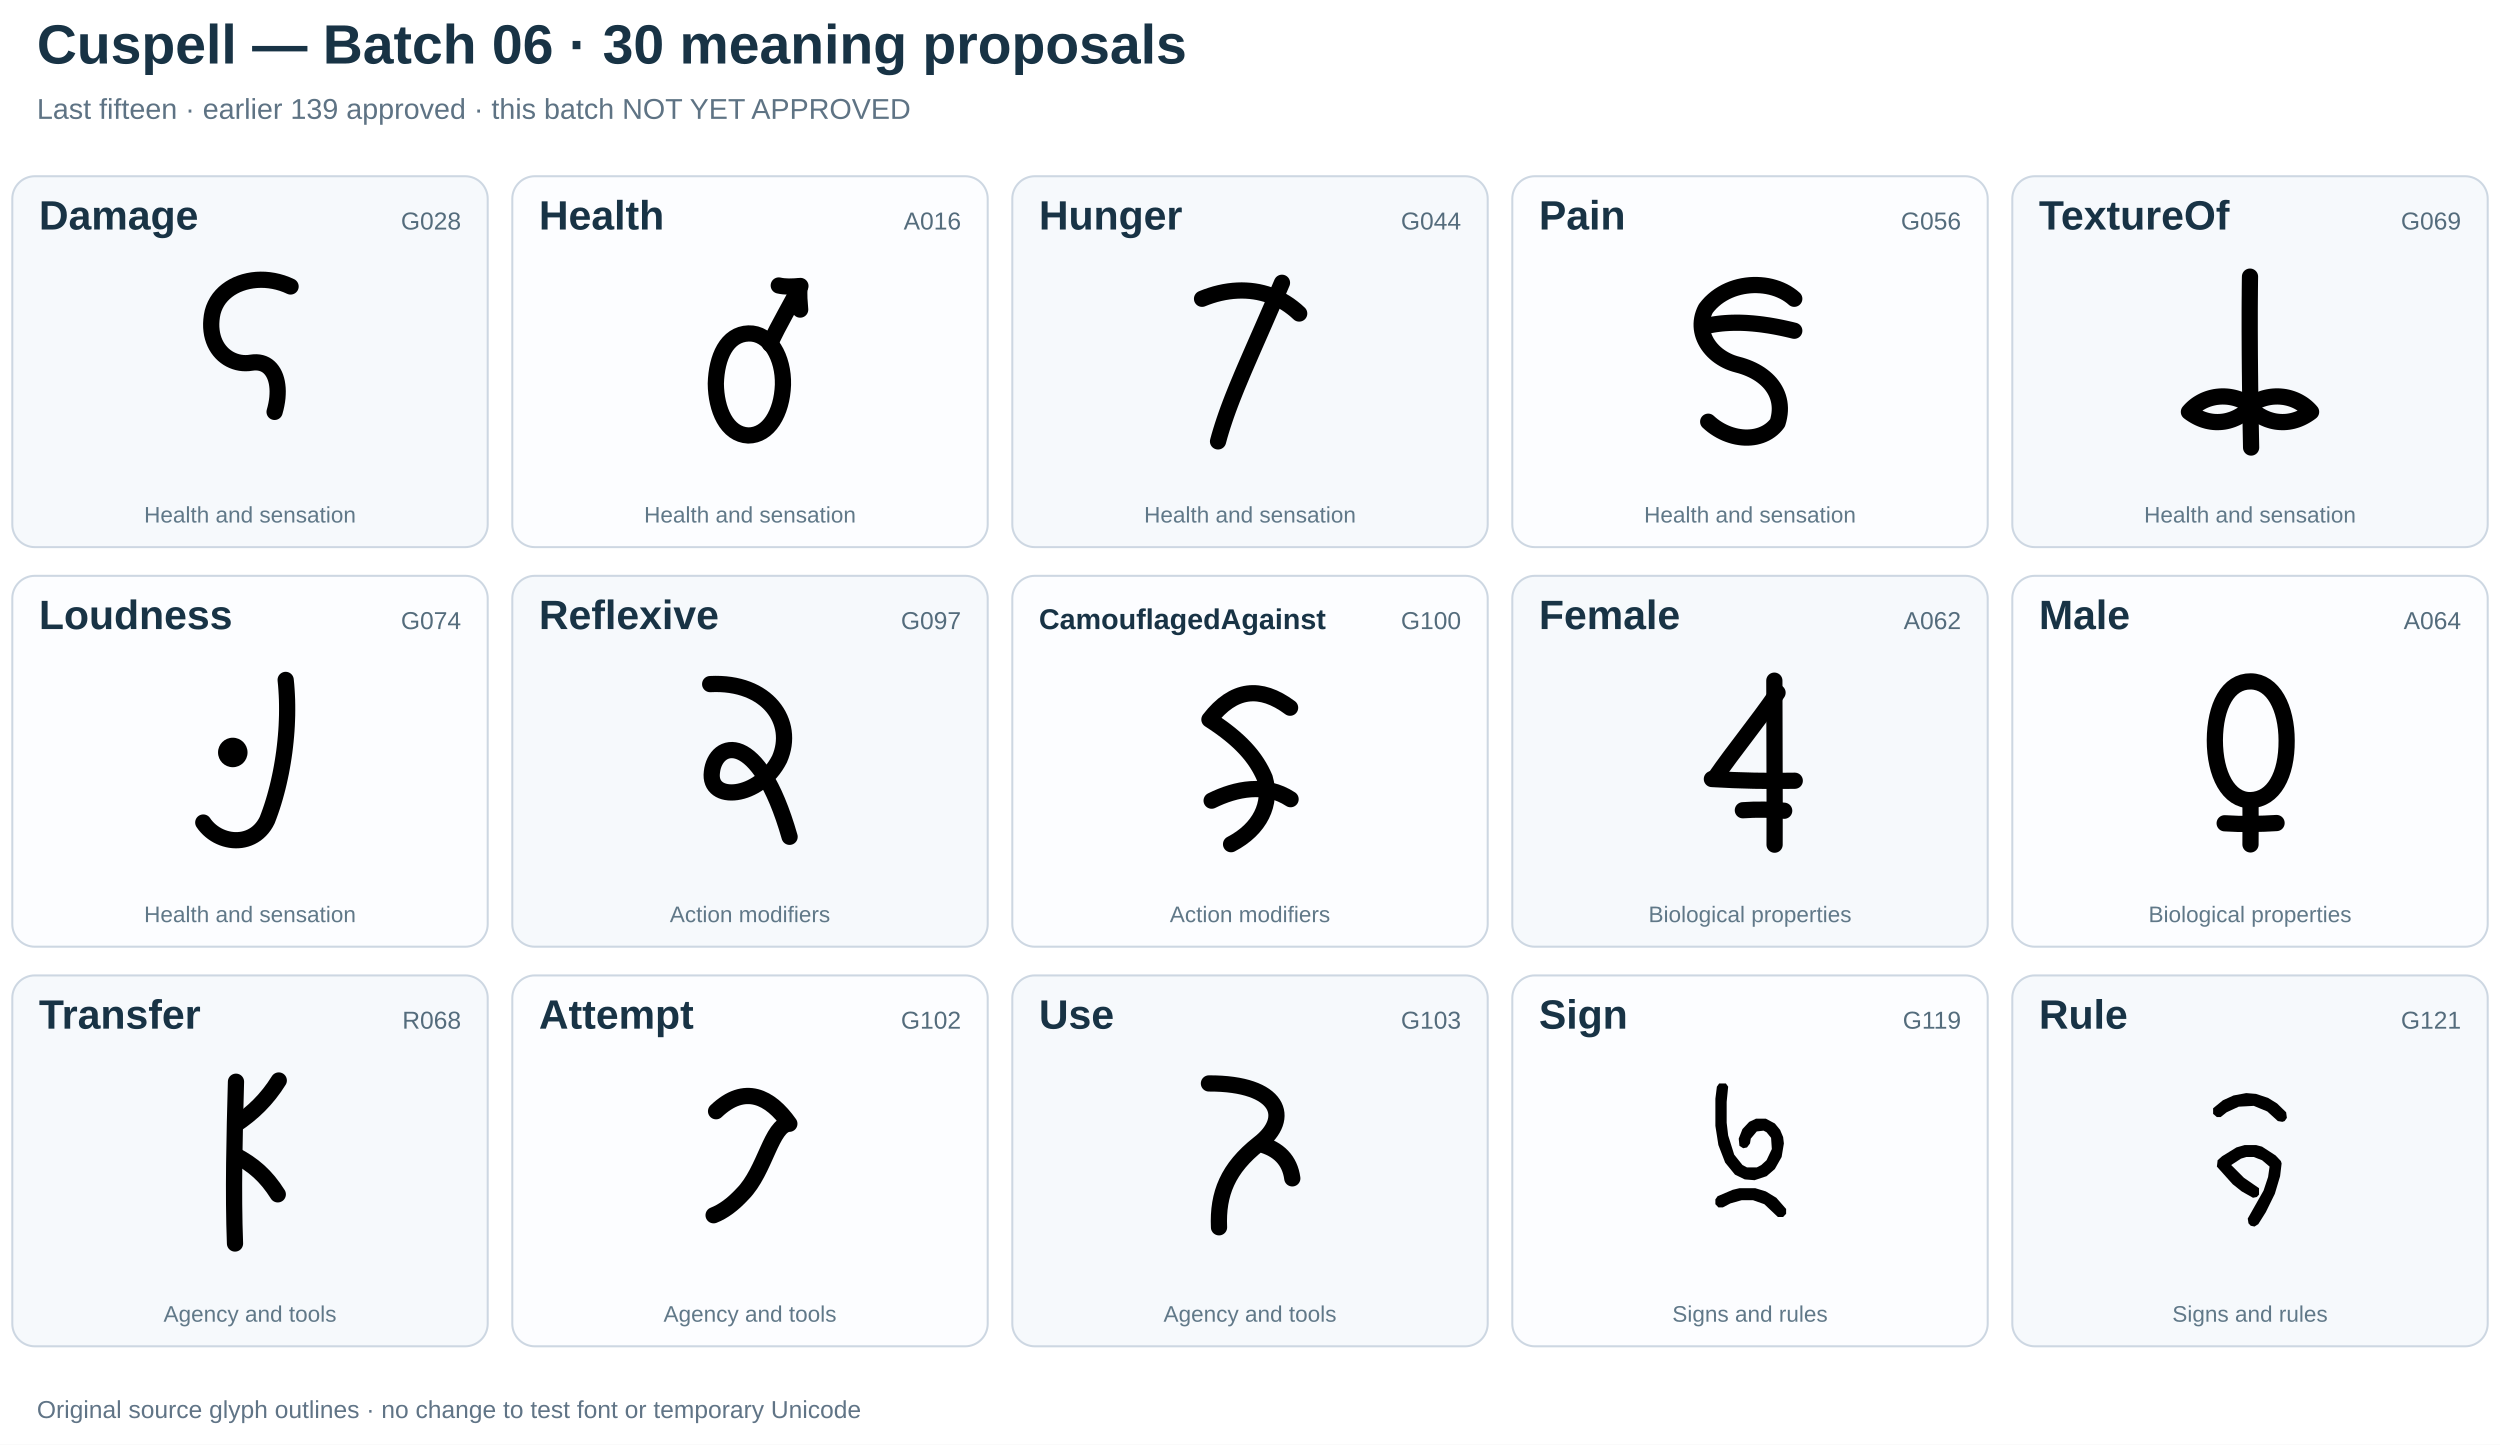
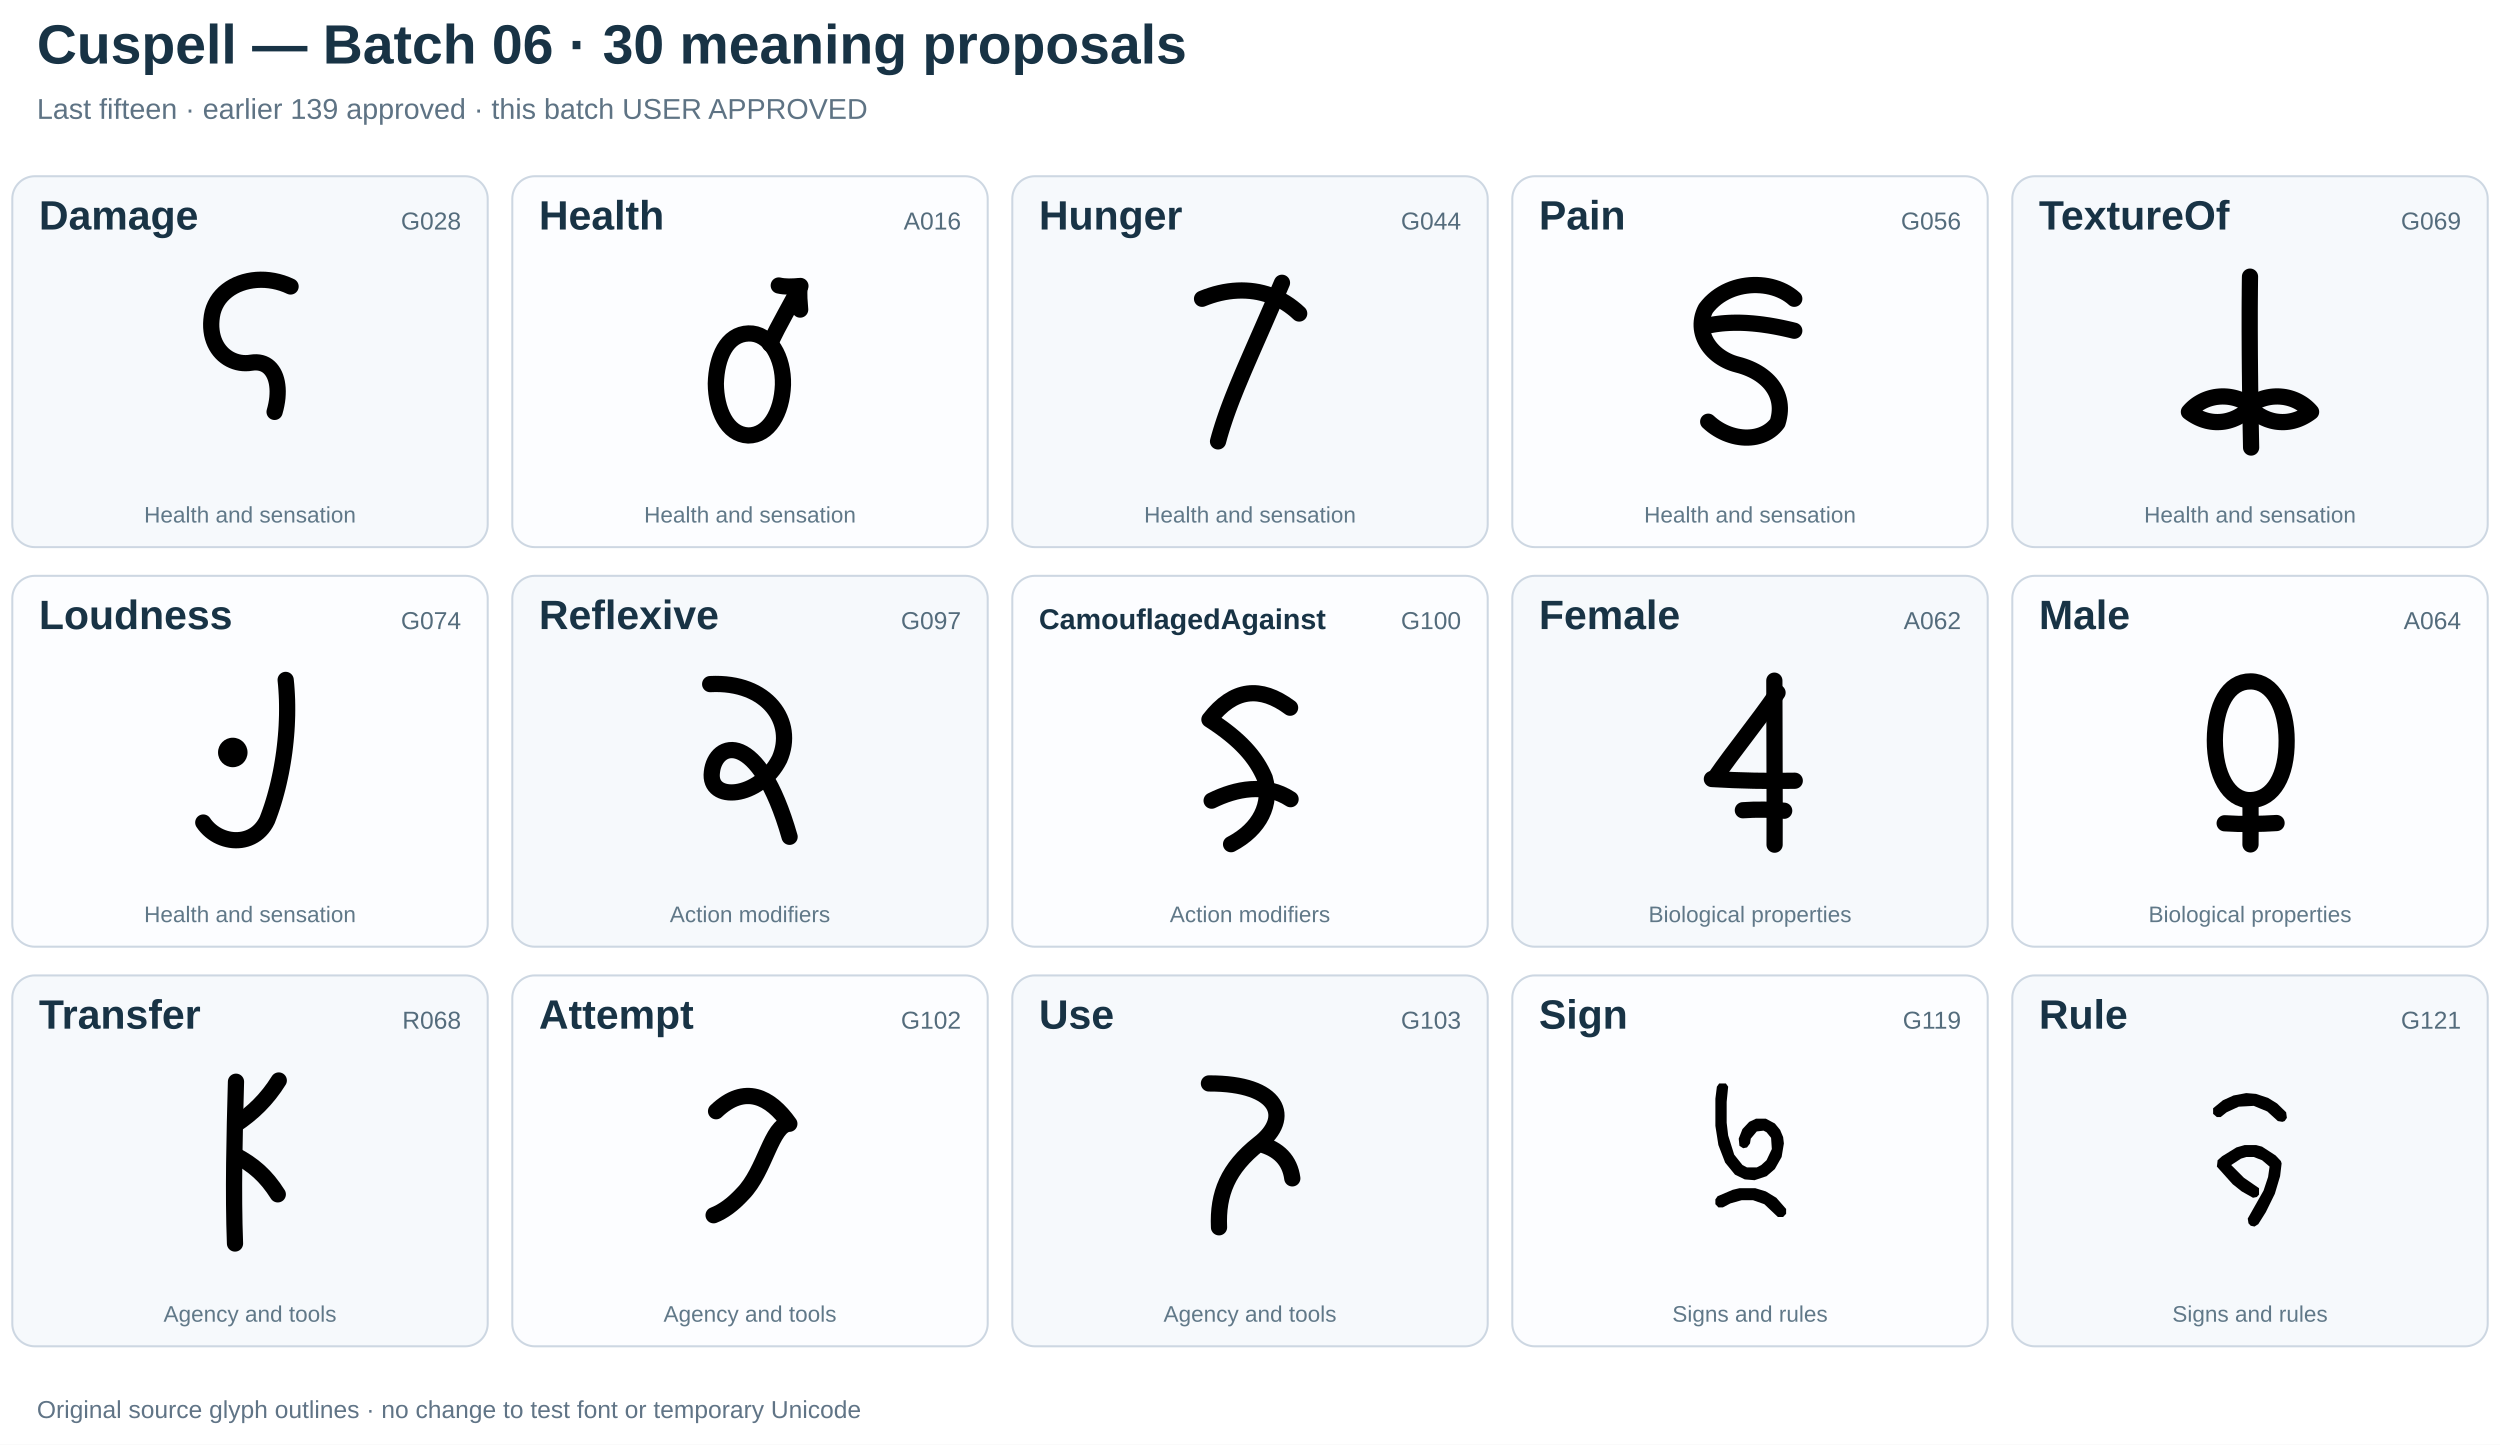
<svg xmlns="http://www.w3.org/2000/svg" width="1220" height="705" viewBox="0 0 1220 705">
  <rect width="1220" height="705" fill="#fff" />
  <text x="18" y="31" font-family="Arial,Helvetica,sans-serif" font-weight="700" font-size="27" fill="#183345">Cuspell — Batch 06 · 30 meaning proposals</text>
-   <text x="18" y="58" font-family="Arial,Helvetica,sans-serif" font-size="14" fill="#5e7384">Last fifteen · earlier 139 approved · this batch NOT YET APPROVED</text>
+   <text x="18" y="58" font-family="Arial,Helvetica,sans-serif" font-size="14" fill="#5e7384">Last fifteen · earlier 139 approved · this batch USER APPROVED</text>
  <g transform="translate(0 80)">
    <rect x="6" y="6" width="232" height="181" rx="11" stroke="#cdd7e2" fill="#f6f9fc" />
    <text x="19" y="32" font-size="20" font-family="Arial,Helvetica,sans-serif" font-weight="700" fill="#183345">Damage</text>
    <text x="225" y="32" text-anchor="end" font-size="12" font-family="Arial,Helvetica,sans-serif" fill="#546c7c">G028</text>
    <svg x="81" y="37" width="82" height="120" viewBox="0 0 600 1000">
      <path d="M 465.0,190.0 L 448.0,182.5 L 430.7,176.2 L 413.3,171.2 L 395.8,167.3 L 378.3,164.6 L 360.9,163.0 L 343.6,162.6 L 326.5,163.3 L 309.7,165.1 L 293.3,168.0 L 277.3,171.9 L 261.9,176.9 L 247.0,182.8 L 232.9,189.8 L 219.4,197.8 L 206.9,206.7 L 195.2,216.5 L 184.5,227.3 L 174.8,238.9 L 166.3,251.5 L 159.0,264.9 L 152.9,279.1 L 148.2,294.1 L 145.0,310.0 L 143.1,326.0 L 142.2,341.3 L 142.4,356.1 L 143.7,370.3 L 145.8,383.8 L 148.9,396.6 L 152.8,408.8 L 157.6,420.4 L 163.1,431.2 L 169.3,441.3 L 176.2,450.7 L 183.8,459.4 L 191.8,467.3 L 200.5,474.4 L 209.6,480.8 L 219.1,486.3 L 229.0,491.0 L 239.2,494.9 L 249.7,498.0 L 260.5,500.2 L 271.5,501.5 L 282.6,501.9 L 293.8,501.4 L 305.0,500.0 L 316.0,498.7 L 326.4,498.5 L 336.4,499.4 L 345.7,501.3 L 354.5,504.2 L 362.7,508.0 L 370.4,512.8 L 377.4,518.5 L 383.8,525.0 L 389.6,532.4 L 394.8,540.5 L 399.4,549.4 L 403.3,558.9 L 406.5,569.2 L 409.1,580.0 L 410.9,591.5 L 412.1,603.5 L 412.6,616.0 L 412.3,629.0 L 411.4,642.5 L 409.7,656.3 L 407.2,670.6 L 404.0,685.1 L 400.0,700.0" fill="none" stroke="black" stroke-width="66" stroke-linecap="round" stroke-linejoin="round" />
    </svg>
    <text x="122" y="175" text-anchor="middle" font-size="11" font-family="Arial,Helvetica,sans-serif" fill="#607888">Health and sensation</text>
  </g>
  <g transform="translate(244 80)">
    <rect x="6" y="6" width="232" height="181" rx="11" stroke="#cdd7e2" fill="#fcfdff" />
    <text x="19" y="32" font-size="20" font-family="Arial,Helvetica,sans-serif" font-weight="700" fill="#183345">Health</text>
    <text x="225" y="32" text-anchor="end" font-size="12" font-family="Arial,Helvetica,sans-serif" fill="#546c7c">A016</text>
    <svg x="81" y="37" width="82" height="120" viewBox="0 0 600 1000">
      <path d="M 294 381 C 380 378 437 479 434 590 C 430 705 375 796 293 796 C 205 792 162 690 161 585 C 164 478 205 384 294 381" fill="none" stroke="black" stroke-width="66" stroke-linecap="round" stroke-linejoin="round" />
      <path d="M 381 424 C 418 342 469 260 501 193" fill="none" stroke="black" stroke-width="66" stroke-linecap="round" stroke-linejoin="round" />
      <path d="M 417 186 C 443 192 471 191 505 188" fill="none" stroke="black" stroke-width="66" stroke-linecap="round" stroke-linejoin="round" />
      <path d="M 502 190 C 498 224 502 256 504 284" fill="none" stroke="black" stroke-width="66" stroke-linecap="round" stroke-linejoin="round" />
    </svg>
    <text x="122" y="175" text-anchor="middle" font-size="11" font-family="Arial,Helvetica,sans-serif" fill="#607888">Health and sensation</text>
  </g>
  <g transform="translate(488 80)">
    <rect x="6" y="6" width="232" height="181" rx="11" stroke="#cdd7e2" fill="#f6f9fc" />
    <text x="19" y="32" font-size="20" font-family="Arial,Helvetica,sans-serif" font-weight="700" fill="#183345">Hunger</text>
    <text x="225" y="32" text-anchor="end" font-size="12" font-family="Arial,Helvetica,sans-serif" fill="#546c7c">G044</text>
    <svg x="81" y="37" width="82" height="120" viewBox="0 0 600 1000">
      <path d="M 105.0,240.0 L 123.1,232.9 L 141.2,226.7 L 159.3,221.2 L 177.3,216.7 L 195.3,212.9 L 213.1,210.0 L 230.9,207.9 L 248.5,206.7 L 266.0,206.2 L 283.4,206.7 L 300.5,207.9 L 317.5,210.0 L 334.3,212.9 L 350.8,216.7 L 367.1,221.2 L 383.1,226.7 L 398.9,232.9 L 414.4,240.0 L 429.5,247.9 L 444.4,256.7 L 458.8,266.2 L 472.9,276.7 L 486.7,287.9 L 500.0,300.0" fill="none" stroke="black" stroke-width="66" stroke-linecap="round" stroke-linejoin="round" />
      <path d="M 170.0,820.0 L 175.8,798.7 L 182.1,777.4 L 188.8,756.0 L 195.9,734.4 L 203.4,712.5 L 211.3,690.4 L 219.7,667.9 L 228.5,645.0 L 237.8,621.6 L 247.4,597.7 L 257.6,573.3 L 268.1,548.1 L 279.1,522.3 L 290.6,495.7 L 302.5,468.3 L 314.8,440.0 L 327.6,410.8 L 340.9,380.5 L 354.6,349.3 L 368.7,316.9 L 383.3,283.3 L 398.4,248.5 L 414.0,212.4 L 430.0,175.0" fill="none" stroke="black" stroke-width="66" stroke-linecap="round" stroke-linejoin="round" />
    </svg>
    <text x="122" y="175" text-anchor="middle" font-size="11" font-family="Arial,Helvetica,sans-serif" fill="#607888">Health and sensation</text>
  </g>
  <g transform="translate(732 80)">
    <rect x="6" y="6" width="232" height="181" rx="11" stroke="#cdd7e2" fill="#fcfdff" />
    <text x="19" y="32" font-size="20" font-family="Arial,Helvetica,sans-serif" font-weight="700" fill="#183345">Pain</text>
    <text x="225" y="32" text-anchor="end" font-size="12" font-family="Arial,Helvetica,sans-serif" fill="#546c7c">G056</text>
    <svg x="81" y="37" width="82" height="120" viewBox="0 0 600 1000">
      <path d="M 480.0,240.0 L 470.0,231.5 L 459.4,223.8 L 448.1,216.6 L 436.3,210.2 L 424.0,204.5 L 411.3,199.4 L 398.2,195.1 L 384.7,191.4 L 370.9,188.5 L 356.8,186.3 L 342.6,184.9 L 328.2,184.2 L 313.8,184.2 L 299.2,185.0 L 284.7,186.6 L 270.3,188.9 L 256.0,192.0 L 241.8,195.9 L 227.8,200.6 L 214.1,206.1 L 200.7,212.4 L 187.7,219.6 L 175.1,227.5 L 162.9,236.3 L 151.3,246.0 L 140.2,256.4 L 129.8,267.8 L 120.0,280.0 L 115.1,290.2 L 111.1,300.5 L 107.9,310.8 L 105.6,321.1 L 104.1,331.4 L 103.4,341.6 L 103.5,351.8 L 104.3,361.8 L 105.9,371.8 L 108.2,381.6 L 111.2,391.3 L 114.9,400.8 L 119.3,410.1 L 124.2,419.1 L 129.9,427.9 L 136.1,436.4 L 142.9,444.6 L 150.2,452.5 L 158.1,460.0 L 166.5,467.2 L 175.4,473.9 L 184.8,480.2 L 194.6,486.1 L 204.9,491.5 L 215.6,496.5 L 226.7,500.9 L 238.2,504.7 L 250.0,508.0 L 262.5,511.4 L 274.7,515.3 L 286.6,519.6 L 298.1,524.3 L 309.3,529.4 L 320.1,534.9 L 330.4,540.8 L 340.4,547.1 L 349.8,553.8 L 358.8,560.9 L 367.3,568.3 L 375.3,576.1 L 382.7,584.2 L 389.5,592.8 L 395.7,601.6 L 401.3,610.8 L 406.3,620.3 L 410.6,630.1 L 414.2,640.3 L 417.1,650.8 L 419.3,661.6 L 420.7,672.6 L 421.4,684.0 L 421.2,695.7 L 420.2,707.6 L 418.3,719.8 L 415.6,732.3 L 412.0,745.0 L 405.1,753.7 L 397.6,761.8 L 389.7,769.1 L 381.3,775.7 L 372.5,781.6 L 363.3,786.8 L 353.7,791.3 L 343.8,795.2 L 333.7,798.3 L 323.2,800.9 L 312.6,802.7 L 301.7,803.9 L 290.7,804.5 L 279.6,804.4 L 268.4,803.7 L 257.2,802.3 L 245.9,800.4 L 234.6,797.8 L 223.4,794.6 L 212.2,790.8 L 201.2,786.5 L 190.3,781.5 L 179.6,776.0 L 169.1,769.9 L 158.9,763.3 L 148.9,756.1 L 139.3,748.3 L 130.0,740.0" fill="none" stroke="black" stroke-width="66" stroke-linecap="round" stroke-linejoin="round" />
      <path d="M 125.0,350.0 L 136.8,347.5 L 148.8,345.2 L 160.8,343.3 L 173.0,341.7 L 185.2,340.3 L 197.6,339.2 L 210.0,338.4 L 222.5,337.8 L 235.1,337.5 L 247.7,337.4 L 260.4,337.5 L 273.1,337.9 L 285.9,338.5 L 298.8,339.4 L 311.6,340.4 L 324.5,341.7 L 337.5,343.1 L 350.4,344.7 L 363.4,346.6 L 376.4,348.5 L 389.4,350.7 L 402.4,353.0 L 415.3,355.5 L 428.3,358.1 L 441.3,360.9 L 454.2,363.8 L 467.1,366.8 L 480.0,370.0" fill="none" stroke="black" stroke-width="66" stroke-linecap="round" stroke-linejoin="round" />
    </svg>
    <text x="122" y="175" text-anchor="middle" font-size="11" font-family="Arial,Helvetica,sans-serif" fill="#607888">Health and sensation</text>
  </g>
  <g transform="translate(976 80)">
    <rect x="6" y="6" width="232" height="181" rx="11" stroke="#cdd7e2" fill="#f6f9fc" />
    <text x="19" y="32" font-size="20" font-family="Arial,Helvetica,sans-serif" font-weight="700" fill="#183345">TextureOf</text>
    <text x="225" y="32" text-anchor="end" font-size="12" font-family="Arial,Helvetica,sans-serif" fill="#546c7c">G069</text>
    <svg x="81" y="37" width="82" height="120" viewBox="0 0 600 1000">
      <path d="M 300.0,150.0 L 299.7,168.2 L 299.5,186.8 L 299.3,205.8 L 299.2,225.1 L 299.0,244.9 L 298.9,265.0 L 298.8,285.5 L 298.8,306.3 L 298.8,327.5 L 298.8,349.1 L 298.8,371.0 L 298.9,393.2 L 299.0,415.8 L 299.1,438.7 L 299.2,461.9 L 299.4,485.4 L 299.6,509.3 L 299.8,533.4 L 300.1,557.8 L 300.3,582.6 L 300.6,607.6 L 301.0,632.9 L 301.3,658.5 L 301.7,684.4 L 302.1,710.5 L 302.5,736.9 L 303.0,763.6 L 303.5,790.5 L 304.0,817.6 L 304.5,845.0" fill="none" stroke="black" stroke-width="66" stroke-linecap="round" stroke-linejoin="round" />
      <path d="M 300.0,685.0 L 292.5,691.8 L 285.0,698.1 L 277.3,704.0 L 269.5,709.5 L 261.5,714.6 L 253.4,719.2 L 245.3,723.4 L 237.0,727.1 L 228.7,730.5 L 220.2,733.3 L 211.8,735.8 L 203.3,737.8 L 194.8,739.4 L 186.1,740.5 L 177.5,741.2 L 168.9,741.5 L 160.3,741.4 L 151.6,740.8 L 143.0,739.8 L 134.4,738.3 L 125.8,736.5 L 117.3,734.1 L 108.8,731.4 L 100.4,728.2 L 92.1,724.6 L 83.8,720.5 L 75.6,716.0 L 67.5,711.1 L 59.5,705.8 L 51.6,700.0 L 56.3,694.6 L 61.3,689.4 L 66.5,684.4 L 71.8,679.7 L 77.5,675.1 L 83.2,670.8 L 89.3,666.7 L 95.5,662.9 L 101.8,659.3 L 108.4,655.9 L 115.0,652.8 L 121.8,650.0 L 128.8,647.4 L 135.9,645.1 L 143.0,643.1 L 150.3,641.4 L 157.7,639.9 L 165.2,638.8 L 172.8,638.0 L 180.4,637.4 L 188.1,637.2 L 195.9,637.3 L 203.7,637.7 L 211.5,638.4 L 219.3,639.5 L 227.1,640.9 L 235.0,642.6 L 242.9,644.7 L 250.8,647.2 L 258.6,650.0" fill="none" stroke="black" stroke-width="66" stroke-linecap="round" stroke-linejoin="round" />
      <path d="M 300.0,685.0 L 307.5,691.8 L 315.0,698.1 L 322.7,704.0 L 330.5,709.5 L 338.5,714.6 L 346.6,719.2 L 354.7,723.4 L 363.0,727.1 L 371.3,730.5 L 379.8,733.3 L 388.2,735.8 L 396.7,737.8 L 405.2,739.4 L 413.9,740.5 L 422.5,741.2 L 431.1,741.5 L 439.7,741.4 L 448.4,740.8 L 457.0,739.8 L 465.6,738.3 L 474.2,736.5 L 482.7,734.1 L 491.2,731.4 L 499.6,728.2 L 507.9,724.6 L 516.2,720.5 L 524.4,716.0 L 532.5,711.1 L 540.5,705.8 L 548.4,700.0 L 543.7,694.6 L 538.7,689.4 L 533.5,684.4 L 528.2,679.7 L 522.5,675.1 L 516.8,670.8 L 510.7,666.7 L 504.5,662.9 L 498.2,659.3 L 491.6,655.9 L 485.0,652.8 L 478.2,650.0 L 471.2,647.4 L 464.1,645.1 L 457.0,643.1 L 449.7,641.4 L 442.3,639.9 L 434.8,638.8 L 427.2,638.0 L 419.6,637.4 L 411.9,637.2 L 404.1,637.3 L 396.3,637.7 L 388.5,638.4 L 380.7,639.5 L 372.9,640.9 L 365.0,642.6 L 357.1,644.7 L 349.2,647.2 L 341.4,650.0" fill="none" stroke="black" stroke-width="66" stroke-linecap="round" stroke-linejoin="round" />
    </svg>
    <text x="122" y="175" text-anchor="middle" font-size="11" font-family="Arial,Helvetica,sans-serif" fill="#607888">Health and sensation</text>
  </g>
  <g transform="translate(0 275)">
    <rect x="6" y="6" width="232" height="181" rx="11" stroke="#cdd7e2" fill="#fcfdff" />
    <text x="19" y="32" font-size="20" font-family="Arial,Helvetica,sans-serif" font-weight="700" fill="#183345">Loudness</text>
    <text x="225" y="32" text-anchor="end" font-size="12" font-family="Arial,Helvetica,sans-serif" fill="#546c7c">G074</text>
    <svg x="81" y="37" width="82" height="120" viewBox="0 0 600 1000">
      <path d="M 445.0,165.0 L 447.0,185.0 L 448.5,205.1 L 449.7,225.6 L 450.6,246.2 L 451.0,266.9 L 451.1,287.9 L 450.9,308.9 L 450.2,330.0 L 449.3,351.3 L 448.0,372.5 L 446.3,393.8 L 444.3,415.1 L 442.0,436.3 L 439.4,457.5 L 436.4,478.6 L 433.1,499.6 L 429.5,520.5 L 425.6,541.3 L 421.3,561.8 L 416.8,582.2 L 412.0,602.3 L 406.8,622.2 L 401.4,641.9 L 395.7,661.2 L 389.7,680.2 L 383.4,698.8 L 376.8,717.1 L 370.0,735.0 L 363.8,746.8 L 356.9,757.7 L 349.4,767.6 L 341.4,776.5 L 332.9,784.5 L 324.0,791.6 L 314.6,797.7 L 304.9,803.0 L 294.9,807.4 L 284.6,811.0 L 274.1,813.7 L 263.5,815.6 L 252.7,816.6 L 241.9,816.9 L 231.0,816.4 L 220.2,815.1 L 209.5,813.0 L 198.8,810.2 L 188.4,806.7 L 178.2,802.5 L 168.2,797.6 L 158.6,792.0 L 149.3,785.7 L 140.4,778.8 L 132.0,771.3 L 124.1,763.1 L 116.7,754.4 L 110.0,745.0" fill="none" stroke="black" stroke-width="66" stroke-linecap="round" stroke-linejoin="round" />
      <circle cx="230.0" cy="460.0" r="60" fill="black" />
    </svg>
    <text x="122" y="175" text-anchor="middle" font-size="11" font-family="Arial,Helvetica,sans-serif" fill="#607888">Health and sensation</text>
  </g>
  <g transform="translate(244 275)">
    <rect x="6" y="6" width="232" height="181" rx="11" stroke="#cdd7e2" fill="#f6f9fc" />
    <text x="19" y="32" font-size="20" font-family="Arial,Helvetica,sans-serif" font-weight="700" fill="#183345">Reflexive</text>
    <text x="225" y="32" text-anchor="end" font-size="12" font-family="Arial,Helvetica,sans-serif" fill="#546c7c">G097</text>
    <svg x="81" y="37" width="82" height="120" viewBox="0 0 600 1000">
      <path d="M 138,182 C 372,170 486,337 420,487 C 338,649 129,665 145,540 C 158,414 334,359 461,803" fill="none" stroke="black" stroke-width="66" stroke-linecap="round" stroke-linejoin="round" />
    </svg>
    <text x="122" y="175" text-anchor="middle" font-size="11" font-family="Arial,Helvetica,sans-serif" fill="#607888">Action modifiers</text>
  </g>
  <g transform="translate(488 275)">
    <rect x="6" y="6" width="232" height="181" rx="11" stroke="#cdd7e2" fill="#fcfdff" />
    <text x="19" y="32" font-size="14" font-family="Arial,Helvetica,sans-serif" font-weight="700" fill="#183345">CamouflagedAgainst</text>
    <text x="225" y="32" text-anchor="end" font-size="12" font-family="Arial,Helvetica,sans-serif" fill="#546c7c">G100</text>
    <svg x="81" y="37" width="82" height="120" viewBox="0 0 600 1000">
      <g transform="translate(600,0) scale(-1,1)">
        <path d="M 137,278 C 258,188 367,199 465,326 C 339,407 275,481 240,564 C 210,668 258,771 377,833" fill="none" stroke="black" stroke-width="66" stroke-linecap="round" stroke-linejoin="round" />
        <path d="M 135,650 C 237,583 357,607 456,656" fill="none" stroke="black" stroke-width="66" stroke-linecap="round" stroke-linejoin="round" />
      </g>
    </svg>
    <text x="122" y="175" text-anchor="middle" font-size="11" font-family="Arial,Helvetica,sans-serif" fill="#607888">Action modifiers</text>
  </g>
  <g transform="translate(732 275)">
    <rect x="6" y="6" width="232" height="181" rx="11" stroke="#cdd7e2" fill="#f6f9fc" />
    <text x="19" y="32" font-size="20" font-family="Arial,Helvetica,sans-serif" font-weight="700" fill="#183345">Female</text>
    <text x="225" y="32" text-anchor="end" font-size="12" font-family="Arial,Helvetica,sans-serif" fill="#546c7c">A062</text>
    <svg x="81" y="37" width="82" height="120" viewBox="0 0 600 1000">
      <path d="M 399 168 C 399 390 401 621 400 835" fill="none" stroke="black" stroke-width="66" stroke-linecap="round" stroke-linejoin="round" />
      <path d="M 412 217 C 326 342 240 444 157 564" fill="none" stroke="black" stroke-width="66" stroke-linecap="round" stroke-linejoin="round" />
      <path d="M 145 568 C 262 575 374 577 482 575" fill="none" stroke="black" stroke-width="66" stroke-linecap="round" stroke-linejoin="round" />
      <path d="M 271 695 C 324 691 392 692 439 697" fill="none" stroke="black" stroke-width="66" stroke-linecap="round" stroke-linejoin="round" />
    </svg>
    <text x="122" y="175" text-anchor="middle" font-size="11" font-family="Arial,Helvetica,sans-serif" fill="#607888">Biological properties</text>
  </g>
  <g transform="translate(976 275)">
    <rect x="6" y="6" width="232" height="181" rx="11" stroke="#cdd7e2" fill="#fcfdff" />
    <text x="19" y="32" font-size="20" font-family="Arial,Helvetica,sans-serif" font-weight="700" fill="#183345">Male</text>
    <text x="225" y="32" text-anchor="end" font-size="12" font-family="Arial,Helvetica,sans-serif" fill="#546c7c">A064</text>
    <svg x="81" y="37" width="82" height="120" viewBox="0 0 600 1000">
      <path d="M 303 171 C 394 172 449 278 449 412 C 450 552 396 651 302 654 C 213 655 157 550 157 410 C 158 272 210 170 303 171" fill="none" stroke="black" stroke-width="66" stroke-linecap="round" stroke-linejoin="round" />
      <path d="M 302 655 C 303 716 302 779 302 834" fill="none" stroke="black" stroke-width="66" stroke-linecap="round" stroke-linejoin="round" />
      <path d="M 197 748 C 271 753 342 751 408 747" fill="none" stroke="black" stroke-width="66" stroke-linecap="round" stroke-linejoin="round" />
    </svg>
    <text x="122" y="175" text-anchor="middle" font-size="11" font-family="Arial,Helvetica,sans-serif" fill="#607888">Biological properties</text>
  </g>
  <g transform="translate(0 470)">
    <rect x="6" y="6" width="232" height="181" rx="11" stroke="#cdd7e2" fill="#f6f9fc" />
    <text x="19" y="32" font-size="20" font-family="Arial,Helvetica,sans-serif" font-weight="700" fill="#183345">Transfer</text>
    <text x="225" y="32" text-anchor="end" font-size="12" font-family="Arial,Helvetica,sans-serif" fill="#546c7c">R068</text>
    <svg x="81" y="37" width="82" height="120" viewBox="0 0 600 1000">
      <path d="M 239 832 C 231 624 237 394 243 174" fill="none" stroke="black" stroke-width="66" stroke-linecap="round" stroke-linejoin="round" />
      <path d="M 240 349 C 311 302 369 246 417 169" fill="none" stroke="black" stroke-width="66" stroke-linecap="round" stroke-linejoin="round" />
      <path d="M 240 473 C 314 512 365 556 413 632" fill="none" stroke="black" stroke-width="66" stroke-linecap="round" stroke-linejoin="round" />
    </svg>
    <text x="122" y="175" text-anchor="middle" font-size="11" font-family="Arial,Helvetica,sans-serif" fill="#607888">Agency and tools</text>
  </g>
  <g transform="translate(244 470)">
    <rect x="6" y="6" width="232" height="181" rx="11" stroke="#cdd7e2" fill="#fcfdff" />
    <text x="19" y="32" font-size="20" font-family="Arial,Helvetica,sans-serif" font-weight="700" fill="#183345">Attempt</text>
    <text x="225" y="32" text-anchor="end" font-size="12" font-family="Arial,Helvetica,sans-serif" fill="#546c7c">G102</text>
    <svg x="81" y="37" width="82" height="120" viewBox="0 0 600 1000">
      <g transform="translate(600 0) scale(-1 1)">
        <path d="M 140 345 C 218 234 322 183 438 294 M 140 345 C 213 347 238 537 330 630 Q 389 694 448 717" fill="none" stroke="black" stroke-width="66" stroke-linecap="round" stroke-linejoin="round" />
      </g>
    </svg>
    <text x="122" y="175" text-anchor="middle" font-size="11" font-family="Arial,Helvetica,sans-serif" fill="#607888">Agency and tools</text>
  </g>
  <g transform="translate(488 470)">
    <rect x="6" y="6" width="232" height="181" rx="11" stroke="#cdd7e2" fill="#f6f9fc" />
    <text x="19" y="32" font-size="20" font-family="Arial,Helvetica,sans-serif" font-weight="700" fill="#183345">Use</text>
    <text x="225" y="32" text-anchor="end" font-size="12" font-family="Arial,Helvetica,sans-serif" fill="#546c7c">G103</text>
    <svg x="81" y="37" width="82" height="120" viewBox="0 0 600 1000">
      <path d="M 133 181 C 421 180 472 322 335 427 C 210 526 168 629 174 766 M 339 427 Q 457 458 472 567" fill="none" stroke="black" stroke-width="66" stroke-linecap="round" stroke-linejoin="round" />
    </svg>
    <text x="122" y="175" text-anchor="middle" font-size="11" font-family="Arial,Helvetica,sans-serif" fill="#607888">Agency and tools</text>
  </g>
  <g transform="translate(732 470)">
    <rect x="6" y="6" width="232" height="181" rx="11" stroke="#cdd7e2" fill="#fcfdff" />
    <text x="19" y="32" font-size="20" font-family="Arial,Helvetica,sans-serif" font-weight="700" fill="#183345">Sign</text>
    <text x="225" y="32" text-anchor="end" font-size="12" font-family="Arial,Helvetica,sans-serif" fill="#546c7c">G119</text>
    <svg x="81" y="37" width="82" height="120" viewBox="0 0 600 1000">
      <path d="M 159.2 652.5 L 159.2 672 L 171.4 685 L 189.8 685 L 220.4 668.8 L 266.3 655.8 L 312.2 655.8 L 358.2 672 L 413.3 724 L 434.7 724 L 446.9 711 L 446.9 691.5 L 407.1 646 L 364.3 620 L 321.4 607 L 257.1 607 L 229.6 613.5 L 168.4 639.5 Z M 174.5 181.2 L 165.3 194.2 L 159.2 243 L 159.2 353.5 L 171.4 431.5 L 199 503 L 238.8 551.8 L 278.6 571.2 L 318.4 574.5 L 367.3 558.2 L 401 529 L 428.6 480.2 L 437.8 425 L 434.7 399 L 422.4 369.8 L 401 343.8 L 364.3 324.2 L 324.5 324.2 L 296.9 337.2 L 269.4 366.5 L 254.1 405.5 L 257.1 434.8 L 272.4 444.5 L 287.8 441.2 L 300 425 L 303.1 405.5 L 327.6 376.2 L 355.1 373 L 367.3 379.5 L 385.7 402.2 L 388.8 447.8 L 367.3 493.2 L 345.9 512.8 L 327.6 522.5 L 287.8 522.5 L 269.4 512.8 L 235.7 470.5 L 211.2 392.5 L 205.1 340.5 L 205.1 256 L 211.2 194.2 L 202 181.2 Z" fill="black" fill-rule="evenodd" />
    </svg>
    <text x="122" y="175" text-anchor="middle" font-size="11" font-family="Arial,Helvetica,sans-serif" fill="#607888">Signs and rules</text>
  </g>
  <g transform="translate(976 470)">
    <rect x="6" y="6" width="232" height="181" rx="11" stroke="#cdd7e2" fill="#f6f9fc" />
    <text x="19" y="32" font-size="20" font-family="Arial,Helvetica,sans-serif" font-weight="700" fill="#183345">Rule</text>
    <text x="225" y="32" text-anchor="end" font-size="12" font-family="Arial,Helvetica,sans-serif" fill="#546c7c">G121</text>
    <svg x="81" y="37" width="82" height="120" viewBox="0 0 600 1000">
      <path d="M 278.6 431.5 L 244.9 441.2 L 186.7 477 L 168.4 493.2 L 165.3 519.2 L 229.6 590.8 L 266.3 620 L 312.2 646 L 327.6 642.8 L 336.7 633 L 336.7 607 L 275.5 564.8 L 223.5 512.8 L 263.3 486.8 L 284.7 480.2 L 315.3 480.2 L 349 493.2 L 379.6 519.2 L 373.5 561.5 L 355.1 616.8 L 290.8 730.5 L 293.9 750 L 303.1 759.8 L 318.4 763 L 333.7 753.2 L 364.3 704.5 L 401 629.8 L 422.4 558.2 L 428.6 506.2 L 425.5 496.5 L 404.1 473.8 L 349 438 L 324.5 431.5 Z M 150 282 L 150 304.8 L 165.3 317.8 L 180.6 317.8 L 205.1 298.2 L 254.1 275.5 L 315.3 272.2 L 370.4 295 L 413.3 334 L 431.6 337.2 L 440.8 334 L 450 321 L 446.9 298.2 L 410.2 262.5 L 373.5 239.8 L 324.5 223.5 L 284.7 220.2 L 232.7 230 L 189.8 249.5 Z" fill="black" fill-rule="evenodd" />
    </svg>
    <text x="122" y="175" text-anchor="middle" font-size="11" font-family="Arial,Helvetica,sans-serif" fill="#607888">Signs and rules</text>
  </g>
  <text x="18" y="692" font-family="Arial,Helvetica,sans-serif" font-size="12" fill="#607486">Original source glyph outlines · no change to test font or temporary Unicode</text>
</svg>
